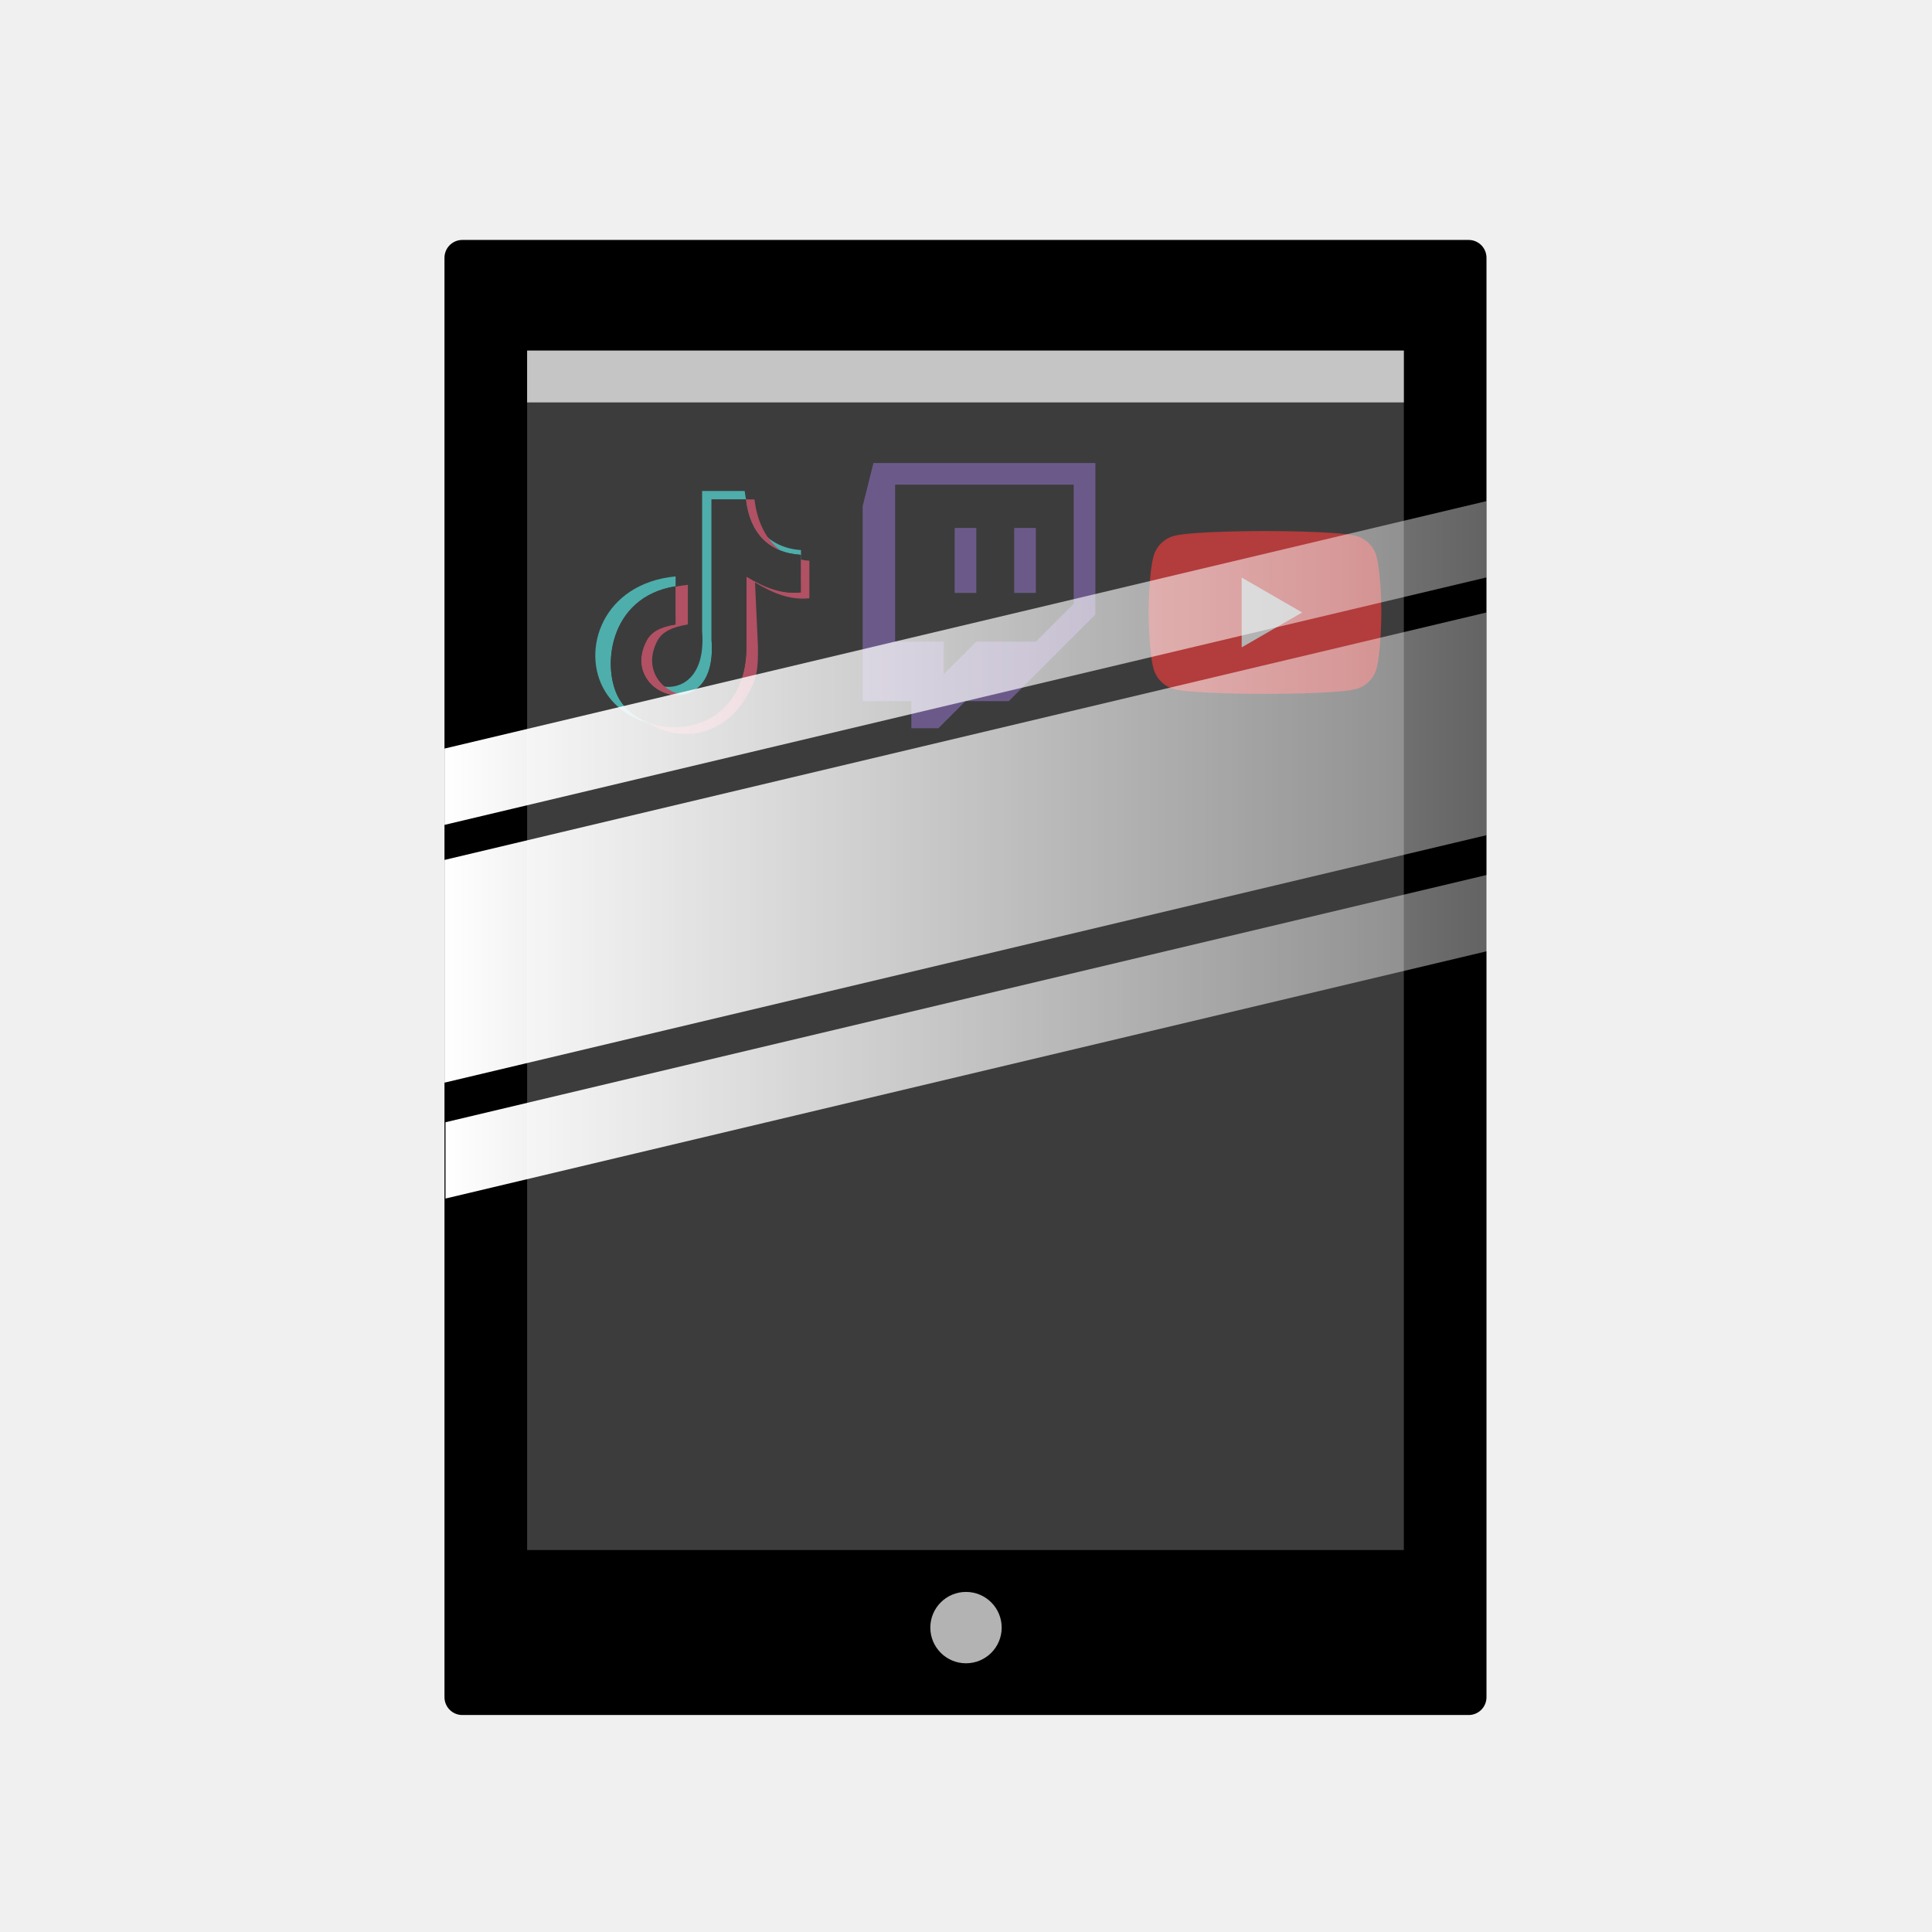
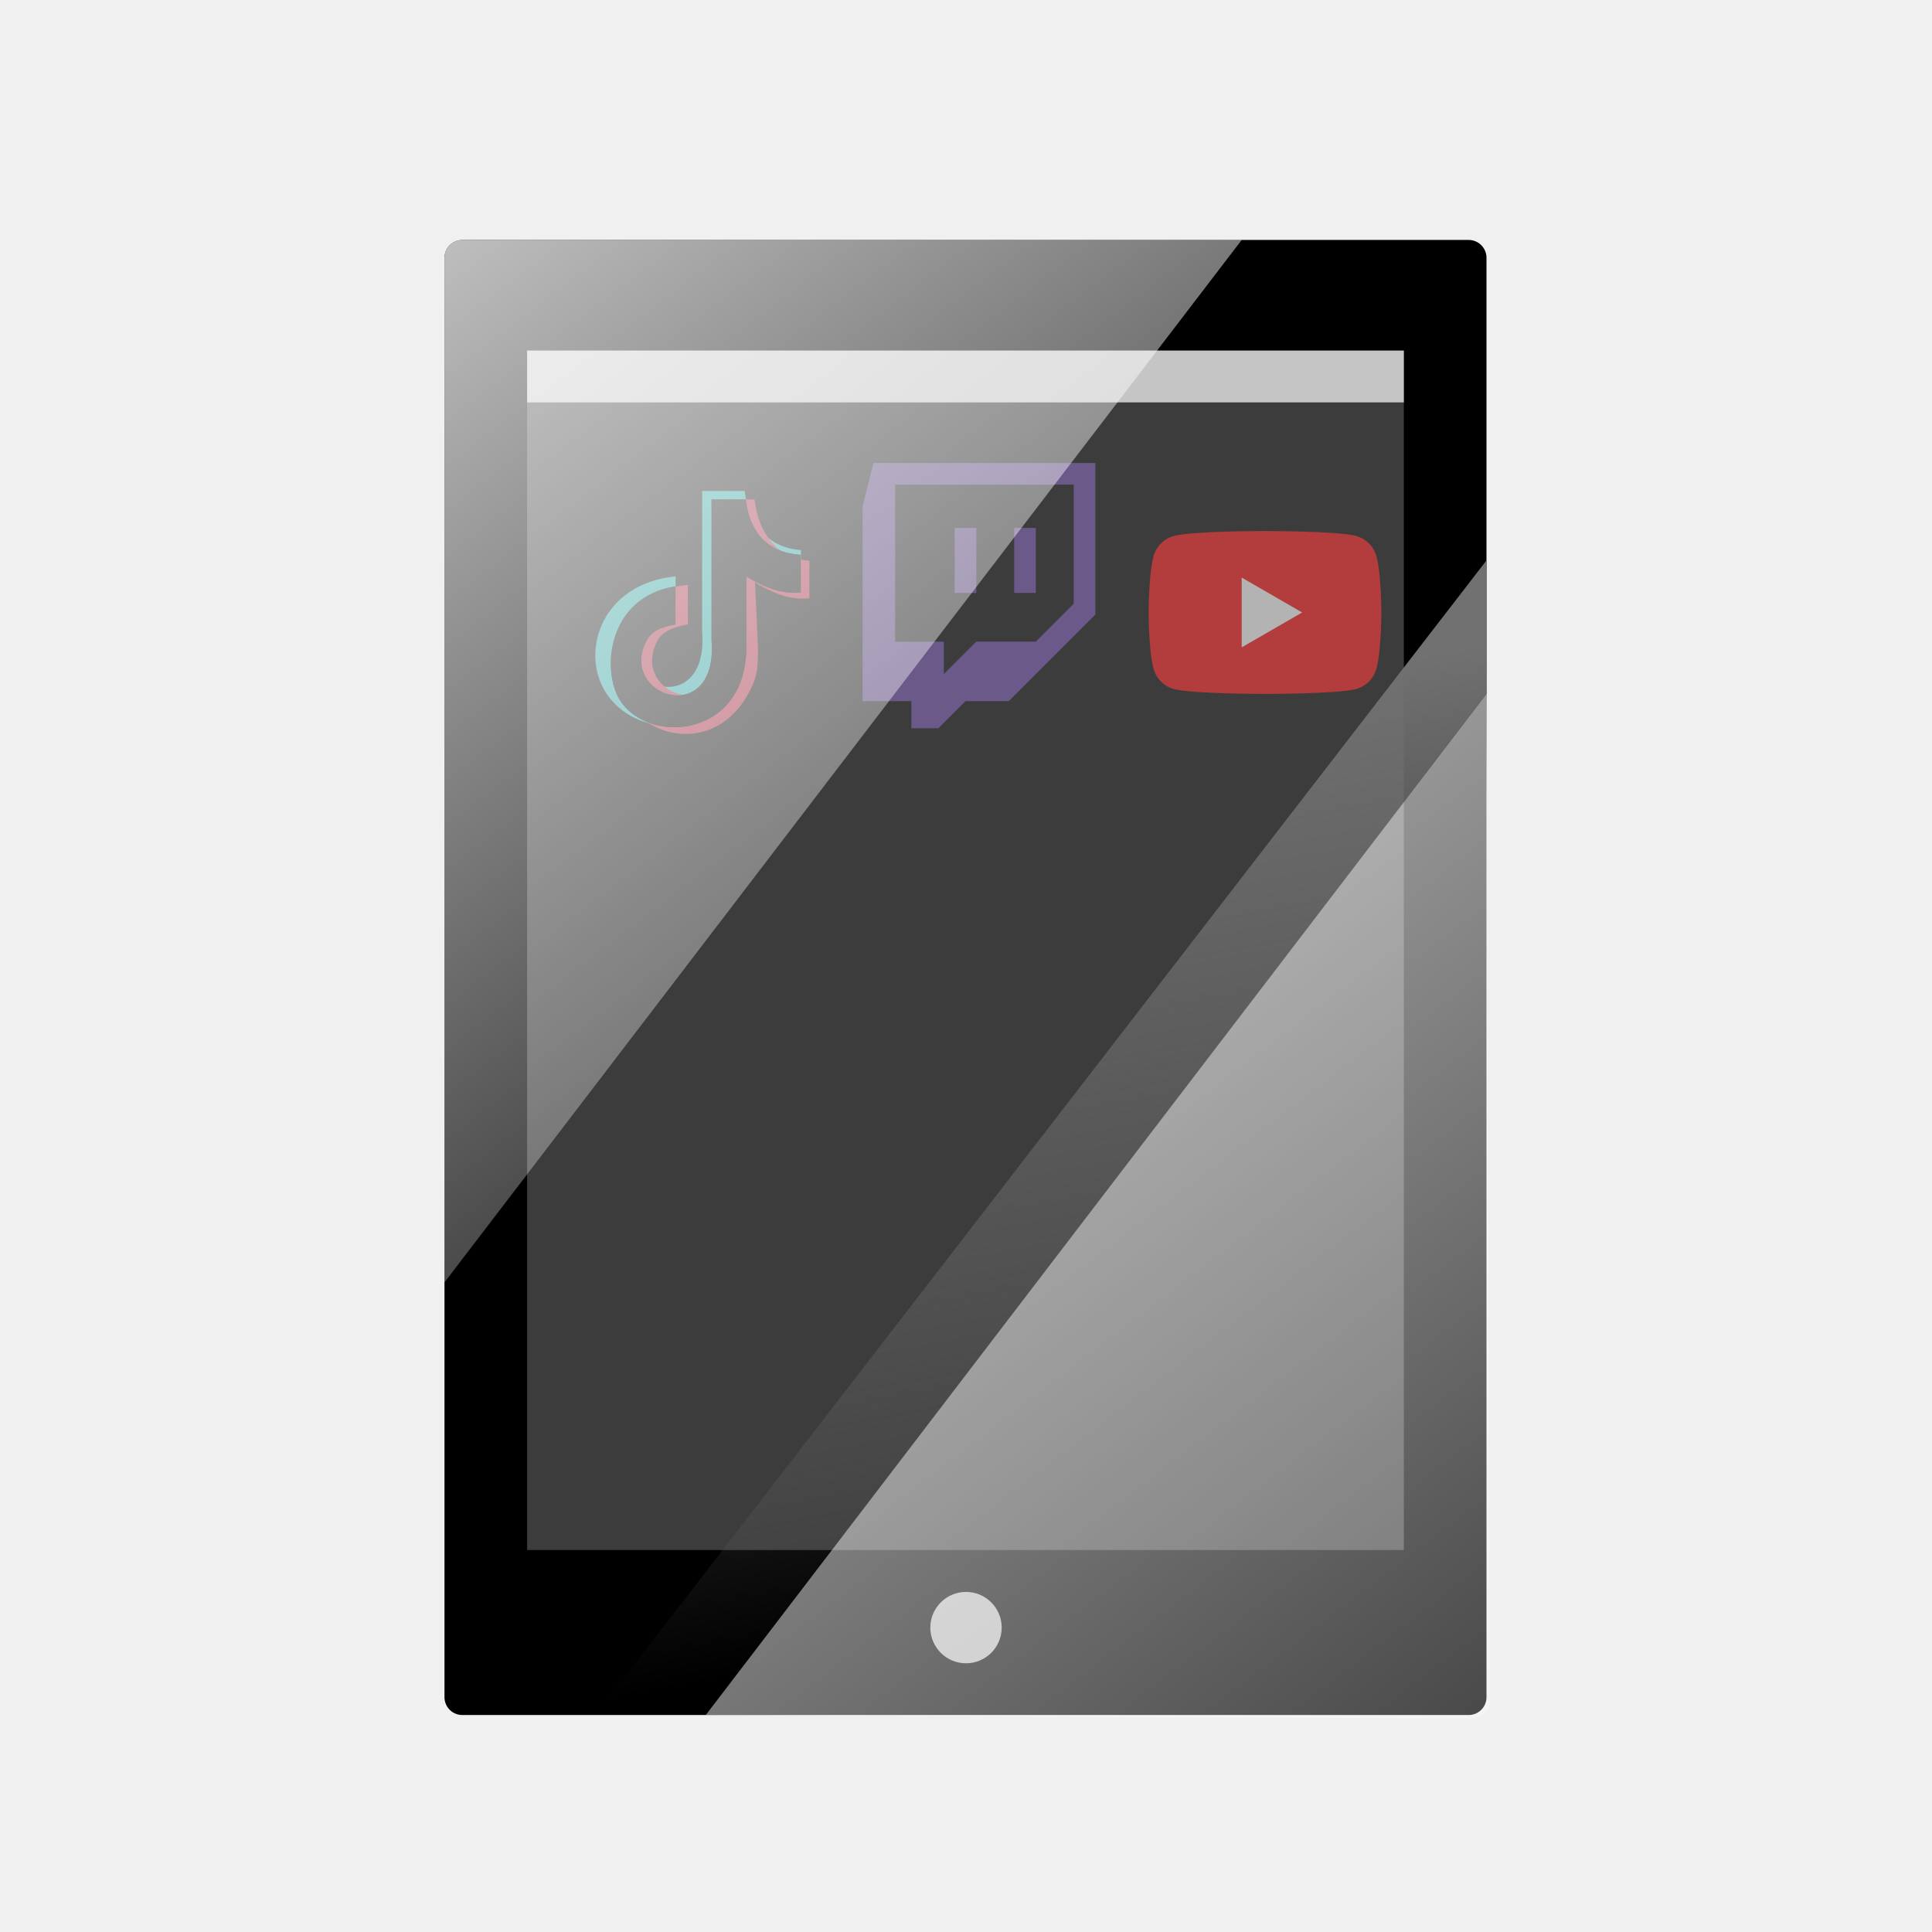
<svg xmlns="http://www.w3.org/2000/svg" xmlns:xlink="http://www.w3.org/1999/xlink" width="1024" height="1024" viewBox="0 0 270.933 270.933" version="1.1" id="svg4042" xml:space="preserve">
  <defs id="defs4039">
-     <linearGradient id="linearGradient1845">
-       <stop style="stop-color:#ffffff;stop-opacity:1;" offset="0" id="stop1841" />
-       <stop style="stop-color:#ffffff;stop-opacity:0.388;" offset="1" id="stop1843" />
+     <linearGradient id="linearGradient4917">
+       <stop style="stop-color:#ffffff;stop-opacity:0.285;" offset="0" id="stop4913" />
+       <stop style="stop-color:#ffffff;stop-opacity:0.769;" offset="1" id="stop4915" />
    </linearGradient>
-     <linearGradient id="linearGradient1837">
-       <stop style="stop-color:#ffffff;stop-opacity:1;" offset="0" id="stop1833" />
-       <stop style="stop-color:#ffffff;stop-opacity:0.388;" offset="1" id="stop1835" />
+     <linearGradient id="linearGradient4039">
+       <stop style="stop-color:#ffffff;stop-opacity:0.745;" offset="0" id="stop4035" />
+       <stop style="stop-color:#ffffff;stop-opacity:0.025;" offset="1" id="stop4037" />
    </linearGradient>
-     <linearGradient id="linearGradient1829">
-       <stop style="stop-color:#ffffff;stop-opacity:1;" offset="0" id="stop1825" />
-       <stop style="stop-color:#ffffff;stop-opacity:0.39;" offset="1" id="stop1827" />
+     <linearGradient id="linearGradient4031">
+       <stop style="stop-color:#717171;stop-opacity:0;" offset="0" id="stop4027" />
+       <stop style="stop-color:#717171;stop-opacity:1;" offset="1" id="stop4029" />
    </linearGradient>
-     <linearGradient xlink:href="#linearGradient1829" id="linearGradient1831" x1="53.314" y1="118.858" x2="199.44" y2="118.858" gradientUnits="userSpaceOnUse" gradientTransform="translate(9.016911)" />
-     <linearGradient xlink:href="#linearGradient1837" id="linearGradient1839" x1="53.314" y1="92.975" x2="199.44" y2="92.975" gradientUnits="userSpaceOnUse" gradientTransform="translate(9.016911)" />
-     <linearGradient xlink:href="#linearGradient1845" id="linearGradient1847" x1="53.46" y1="145.374" x2="199.585" y2="145.374" gradientUnits="userSpaceOnUse" gradientTransform="translate(9.016911)" />
+     <linearGradient xlink:href="#linearGradient4031" id="linearGradient4033" x1="140.471" y1="228.246" x2="118.23" y2="106.741" gradientUnits="userSpaceOnUse" />
+     <linearGradient xlink:href="#linearGradient4039" id="linearGradient4041" x1="62.331" y1="33.649" x2="174.128" y2="179.834" gradientUnits="userSpaceOnUse" />
+     <linearGradient xlink:href="#linearGradient4917" id="linearGradient4899" x1="208.957" y1="241.005" x2="98.975" y2="97.314" gradientUnits="userSpaceOnUse" />
+     <clipPath clipPathUnits="userSpaceOnUse" id="clipPath6483">
+       <rect style="fill:#000000;fill-opacity:1;stroke:none;stroke-width:1;stroke-linecap:round;stroke-linejoin:round;stroke-dasharray:none;stroke-opacity:1" id="rect6485" width="146.626" height="207.356" x="62.331" y="33.649" rx="2.5" ry="2.5" />
+     </clipPath>
  </defs>
  <g id="layer1">
    <rect style="fill:#000000;fill-opacity:1;stroke:#000000;stroke-width:5;stroke-linecap:round;stroke-linejoin:round;stroke-dasharray:none" id="rect4578" width="141.126" height="201.856" x="64.831" y="36.149" />
    <g style="display:block;stroke-width:0.232" id="g2232" transform="matrix(1.142385,0,0,1.142385,161.076,74.46613)">
      <g id="g2216" style="stroke-width:0.232">
        <path d="M 27.973,3.123 C 27.643,1.893 26.677,0.927 25.447,0.597 23.22,2.24288e-7 14.285,0 14.285,0 14.285,0 5.35,2.24288e-7 3.123,0.597 1.893,0.927 0.927,1.893 0.597,3.123 2.24288e-7,5.35 0,10 0,10 c 0,0 2.24288e-7,4.65 0.597,6.877 0.329,1.23 1.296,2.197 2.526,2.526 C 5.35,20 14.285,20 14.285,20 c 0,0 8.935,0 11.162,-0.597 1.23,-0.329 2.197,-1.296 2.526,-2.526 C 28.57,14.65 28.57,10 28.57,10 c 0,0 -0.002,-4.65 -0.597,-6.877 z" fill="#ff0000" id="path2212" style="stroke-width:0.042" />
        <path d="m 11.425,14.285 7.422,-4.285 -7.422,-4.285 z" fill="#ffffff" id="path2214" style="stroke-width:0.042" />
      </g>
    </g>
    <g id="g2969" transform="matrix(0.2919674,0,0,0.2919674,120.9713,64.92843)" style="stroke-width:0.906">
      <g transform="matrix(1.333333,0,0,-1.333333,101.3933,67.58933)" id="g3365" style="stroke-width:0.906">
        <path id="path3367" style="fill:#6441a5;fill-opacity:1;fill-rule:evenodd;stroke:none;stroke-width:0.906" d="m 0,0 -13.652,-13.651 h -21.445 l -11.699,-11.697 v 11.697 H -64.344 V 42.893 H 0 Z m -72.146,50.692 -3.899,-15.599 v -70.19 h 17.55 v -9.751 h 9.746 l 9.752,9.751 h 15.596 L 7.795,-3.905 v 54.597 z" />
      </g>
      <path id="path3369" style="fill:#6441a5;fill-opacity:1;fill-rule:evenodd;stroke:none;stroke-width:1.208" d="m 44.197,62.394 h 10.399 V 31.193 h -10.399 z m 28.595,0 h 10.399 V 31.193 h -10.399 z" />
    </g>
    <g style="clip-rule:evenodd;fill-rule:evenodd;stroke-width:2588.75;image-rendering:optimizeQuality;shape-rendering:geometricPrecision;text-rendering:geometricPrecision" id="g3723" transform="matrix(1.0220531e-4,0,0,1.0220531e-4,83.48017,68.85616)">
      <path d="m 204958,0 c 5369,45832 32829,78170 77253,81022 v 43471 l -287,27 V 87593 C 237500,84743 211959,57410 206591,11578 l -47060,-1 v 192819 c 6791,86790 -60835,89368 -86703,56462 30342,18977 79608,6642 73766,-68039 V 0 h 58365 z M 78515,319644 C 51924,314173 27745,298286 13546,275056 -20950,218619 10145,126638 110197,117172 v 54345 l -164,27 V 130771 C 17274,145544 7961,245185 33650,286633 c 9906,15984 26169,27227 44864,33011 z" fill="#26f4ee" id="path3708" style="stroke-width:5552.34" />
      <path d="m 218434,11587 c 3505,29920 15609,55386 35948,70259 C 226860,71244 210731,46912 206591,11584 Z m 63489,82463 c 3786,804 7734,1348 11844,1611 v 51530 c -25770,2537 -48321,-5946 -74600,-21749 l 4034,88251 c 0,28460 106,41467 -15166,67648 -34260,58734 -95927,63376 -137628,35401 54529,22502 137077,-4810 136916,-103049 v -96320 c 26279,15803 48830,24286 74600,21748 z m -171890,37247 c 5390,-1122 11048,-1985 16998,-2548 v 54345 c -21666,3569 -35427,10222 -41862,22528 -20267,38754 5827,69491 35017,74111 -33931,5638 -73721,-28750 -49999,-74111 6434,-12304 18180,-18959 39846,-22528 z M 174512,11578 h 1808 z" fill="#fb2c53" id="path3710" style="stroke-width:5552.34" />
      <path d="m 206590,11578 c 5369,45832 30910,73164 75333,76015 v 51528 c -25770,2539 -48321,-5945 -74600,-21748 v 96320 C 207529,339410 72288,348976 33650,286632 7962,245183 17274,145543 110033,130770 v 52323 c -21666,3569 -33412,10224 -39846,22528 -39762,76035 98926,121273 89342,-1225 V 11577 l 47060,1 z" id="path3712" style="stroke-width:2588.75" />
    </g>
    <rect style="fill:#717171;fill-opacity:0.532;stroke:none;stroke-width:2.9;stroke-linecap:round;stroke-linejoin:round;stroke-opacity:1" id="rect4578-0" width="122.946" height="168.205" x="73.921" y="49.163" />
-     <path style="fill:url(#linearGradient1831);fill-opacity:1;stroke:none;stroke-width:6;stroke-linecap:round;stroke-linejoin:round" d="M 208.457,85.89 62.331,120.593 V 151.826 L 208.457,117.123 V 85.89" id="path376" />
-     <path style="fill:url(#linearGradient1839);fill-opacity:1;stroke:none;stroke-width:6;stroke-linecap:round;stroke-linejoin:round" d="m 62.331,115.677 v -10.7 L 208.457,70.274 V 80.974 L 62.331,115.677" id="path1052" />
-     <path style="fill:url(#linearGradient1847);fill-opacity:1;stroke:none;stroke-width:6;stroke-linecap:round;stroke-linejoin:round" d="m 62.477,168.076 v -10.7 l 146.126,-34.703 v 10.7 L 62.477,168.076" id="path1052-5" />
    <rect style="fill:#ffffff;fill-opacity:0.7;stroke:none;stroke-width:6;stroke-linecap:round;stroke-linejoin:round" id="rect4180" width="122.946" height="7.268" x="73.921" y="49.163" />
    <circle style="fill:#ffffff;fill-opacity:0.7;stroke:none;stroke-width:6;stroke-linecap:round;stroke-linejoin:round" id="path4234" cx="135.467" cy="228.246" r="5.004" />
+     <g id="g6404" clip-path="url(#clipPath6483)">
+       <path style="fill:url(#linearGradient4041);fill-opacity:1;stroke:none;stroke-width:1;stroke-linecap:round;stroke-linejoin:round;stroke-dasharray:none;stroke-opacity:1" d="M 174.128,33.649 H 62.331 V 179.834 Z" id="path1975" />
+       <path style="fill:url(#linearGradient4033);fill-opacity:1;stroke:none;stroke-width:1;stroke-linecap:round;stroke-linejoin:round;stroke-dasharray:none;stroke-opacity:0.533" d="M 83.48,240.505 H 98.975 L 208.457,97.314 V 78.591 Z" id="path1977" />
+       <path style="fill:url(#linearGradient4899);fill-opacity:1;stroke:none;stroke-width:1;stroke-linecap:round;stroke-linejoin:round;stroke-dasharray:none;stroke-opacity:1" d="m 98.975,240.505 109.482,-143.191 0.5,143.691 z" id="path1979" />
+     </g>
  </g>
</svg>
